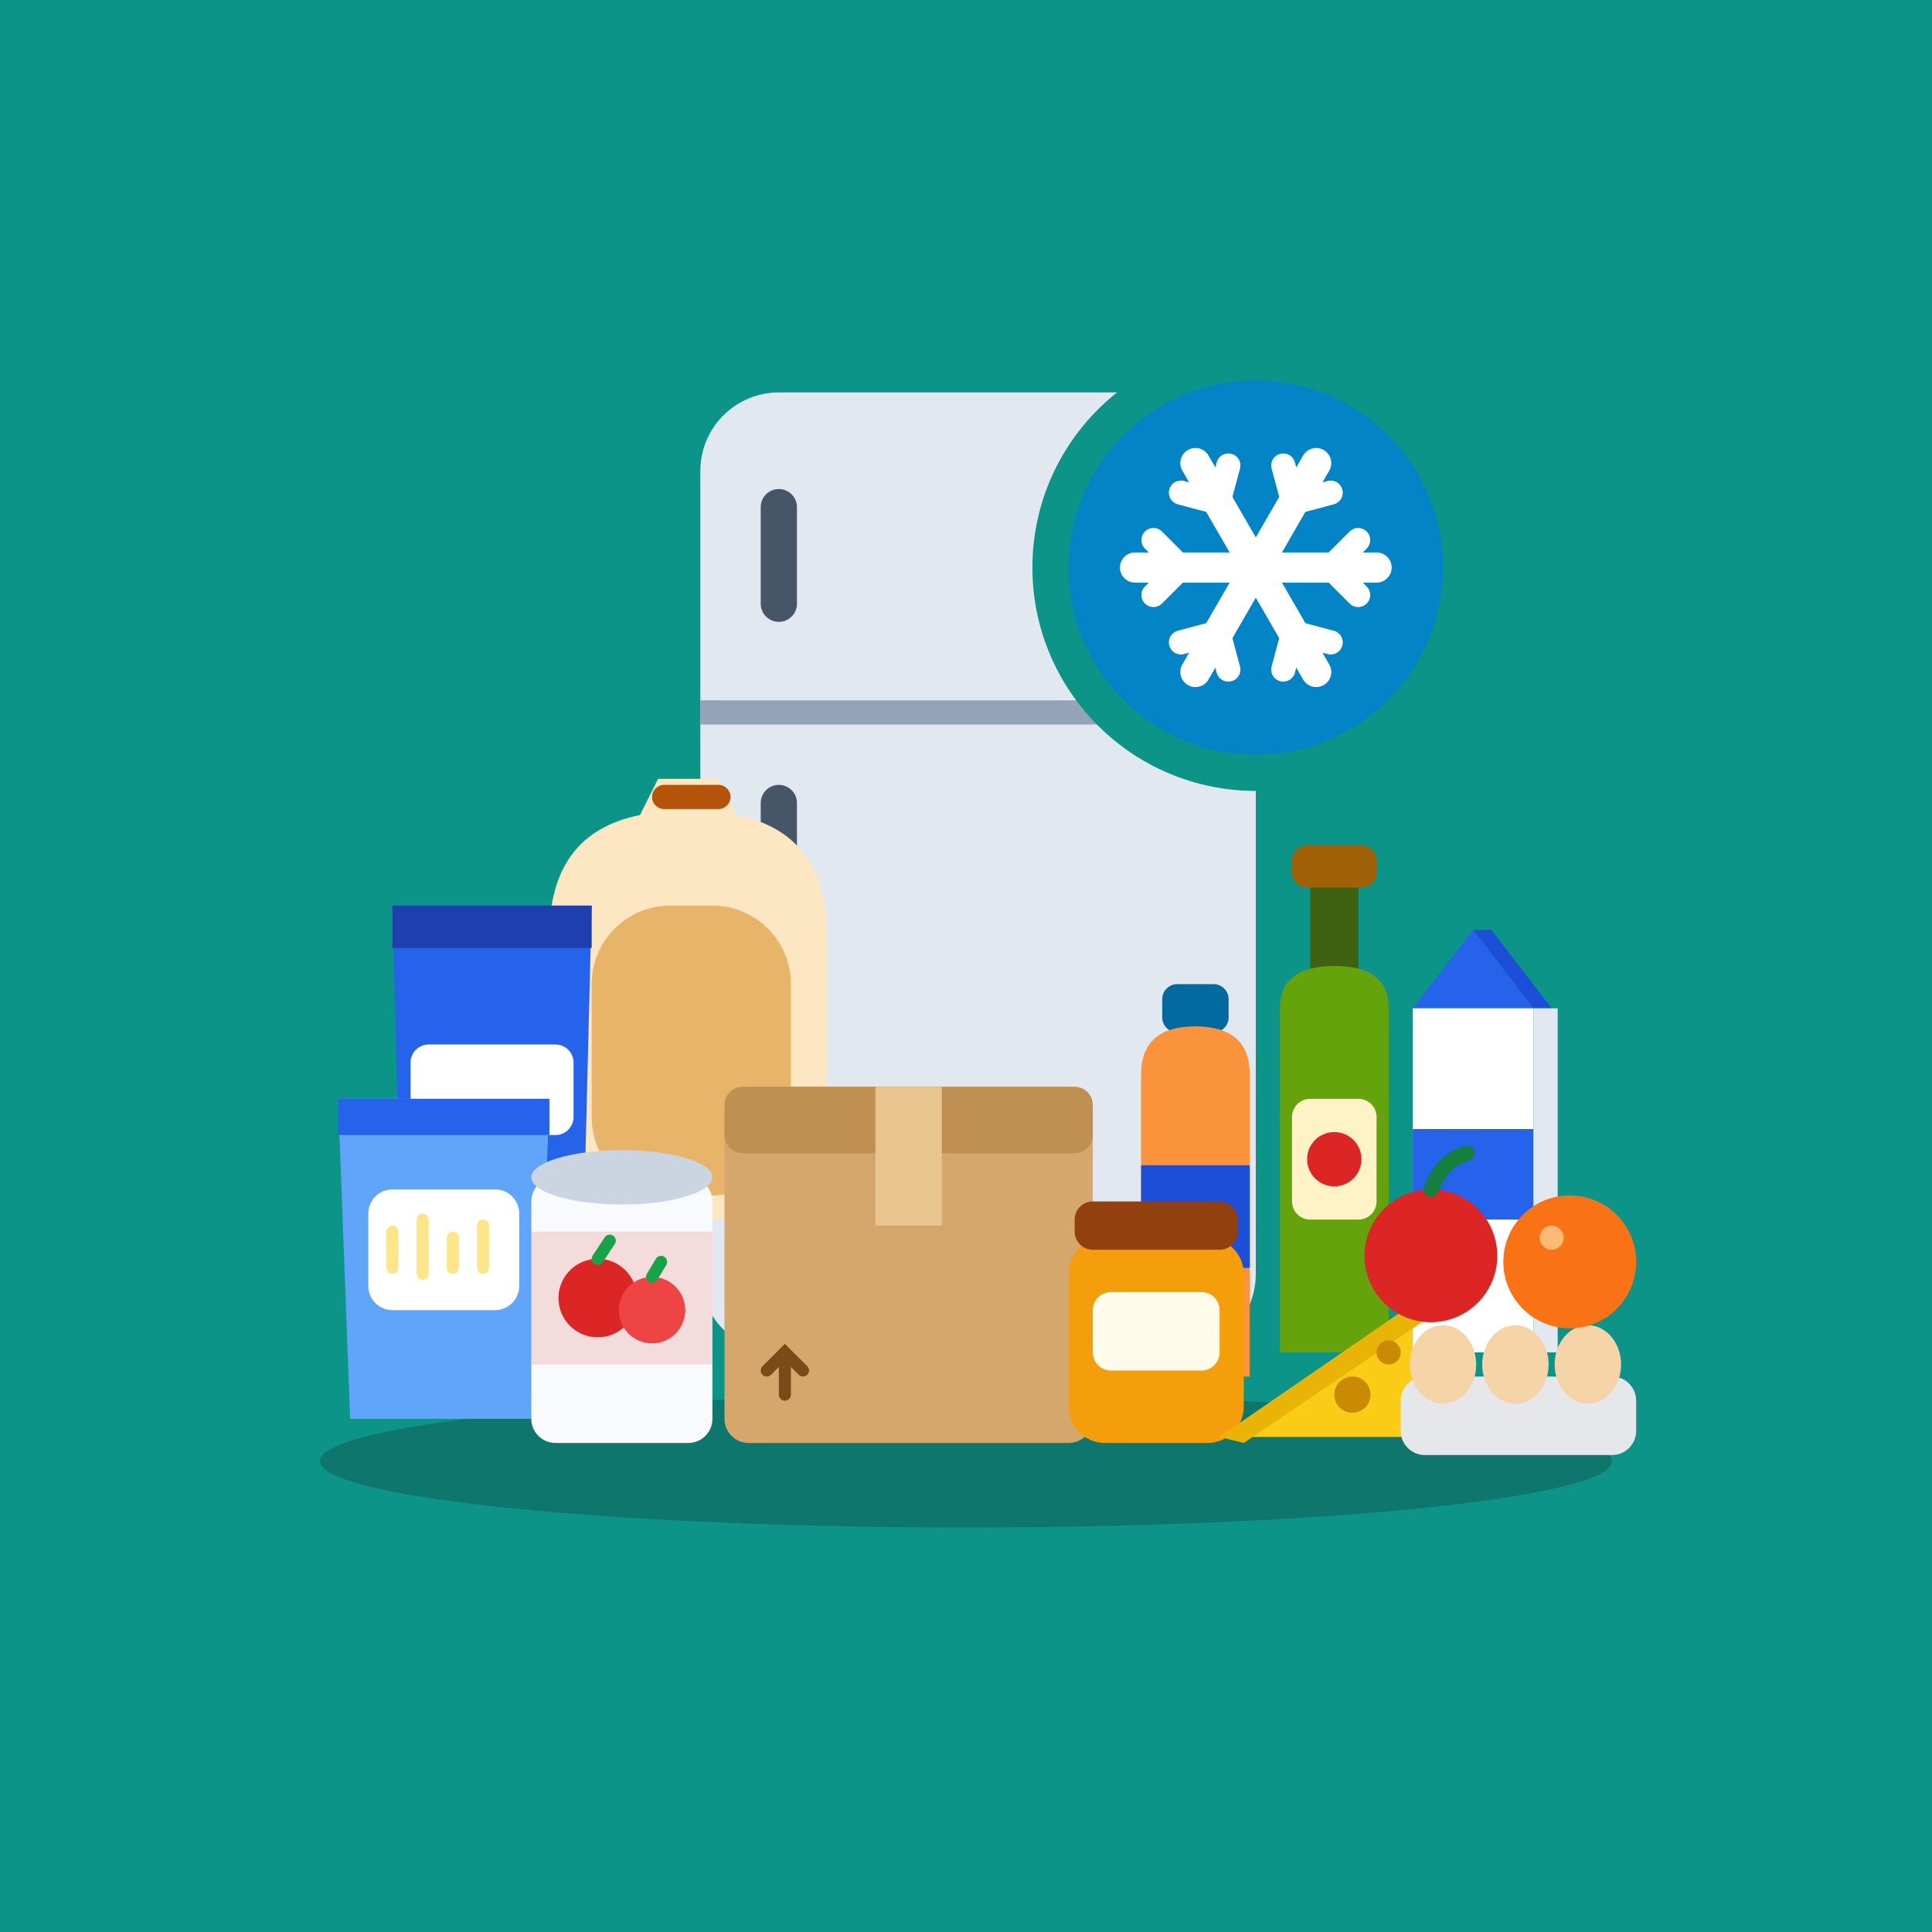
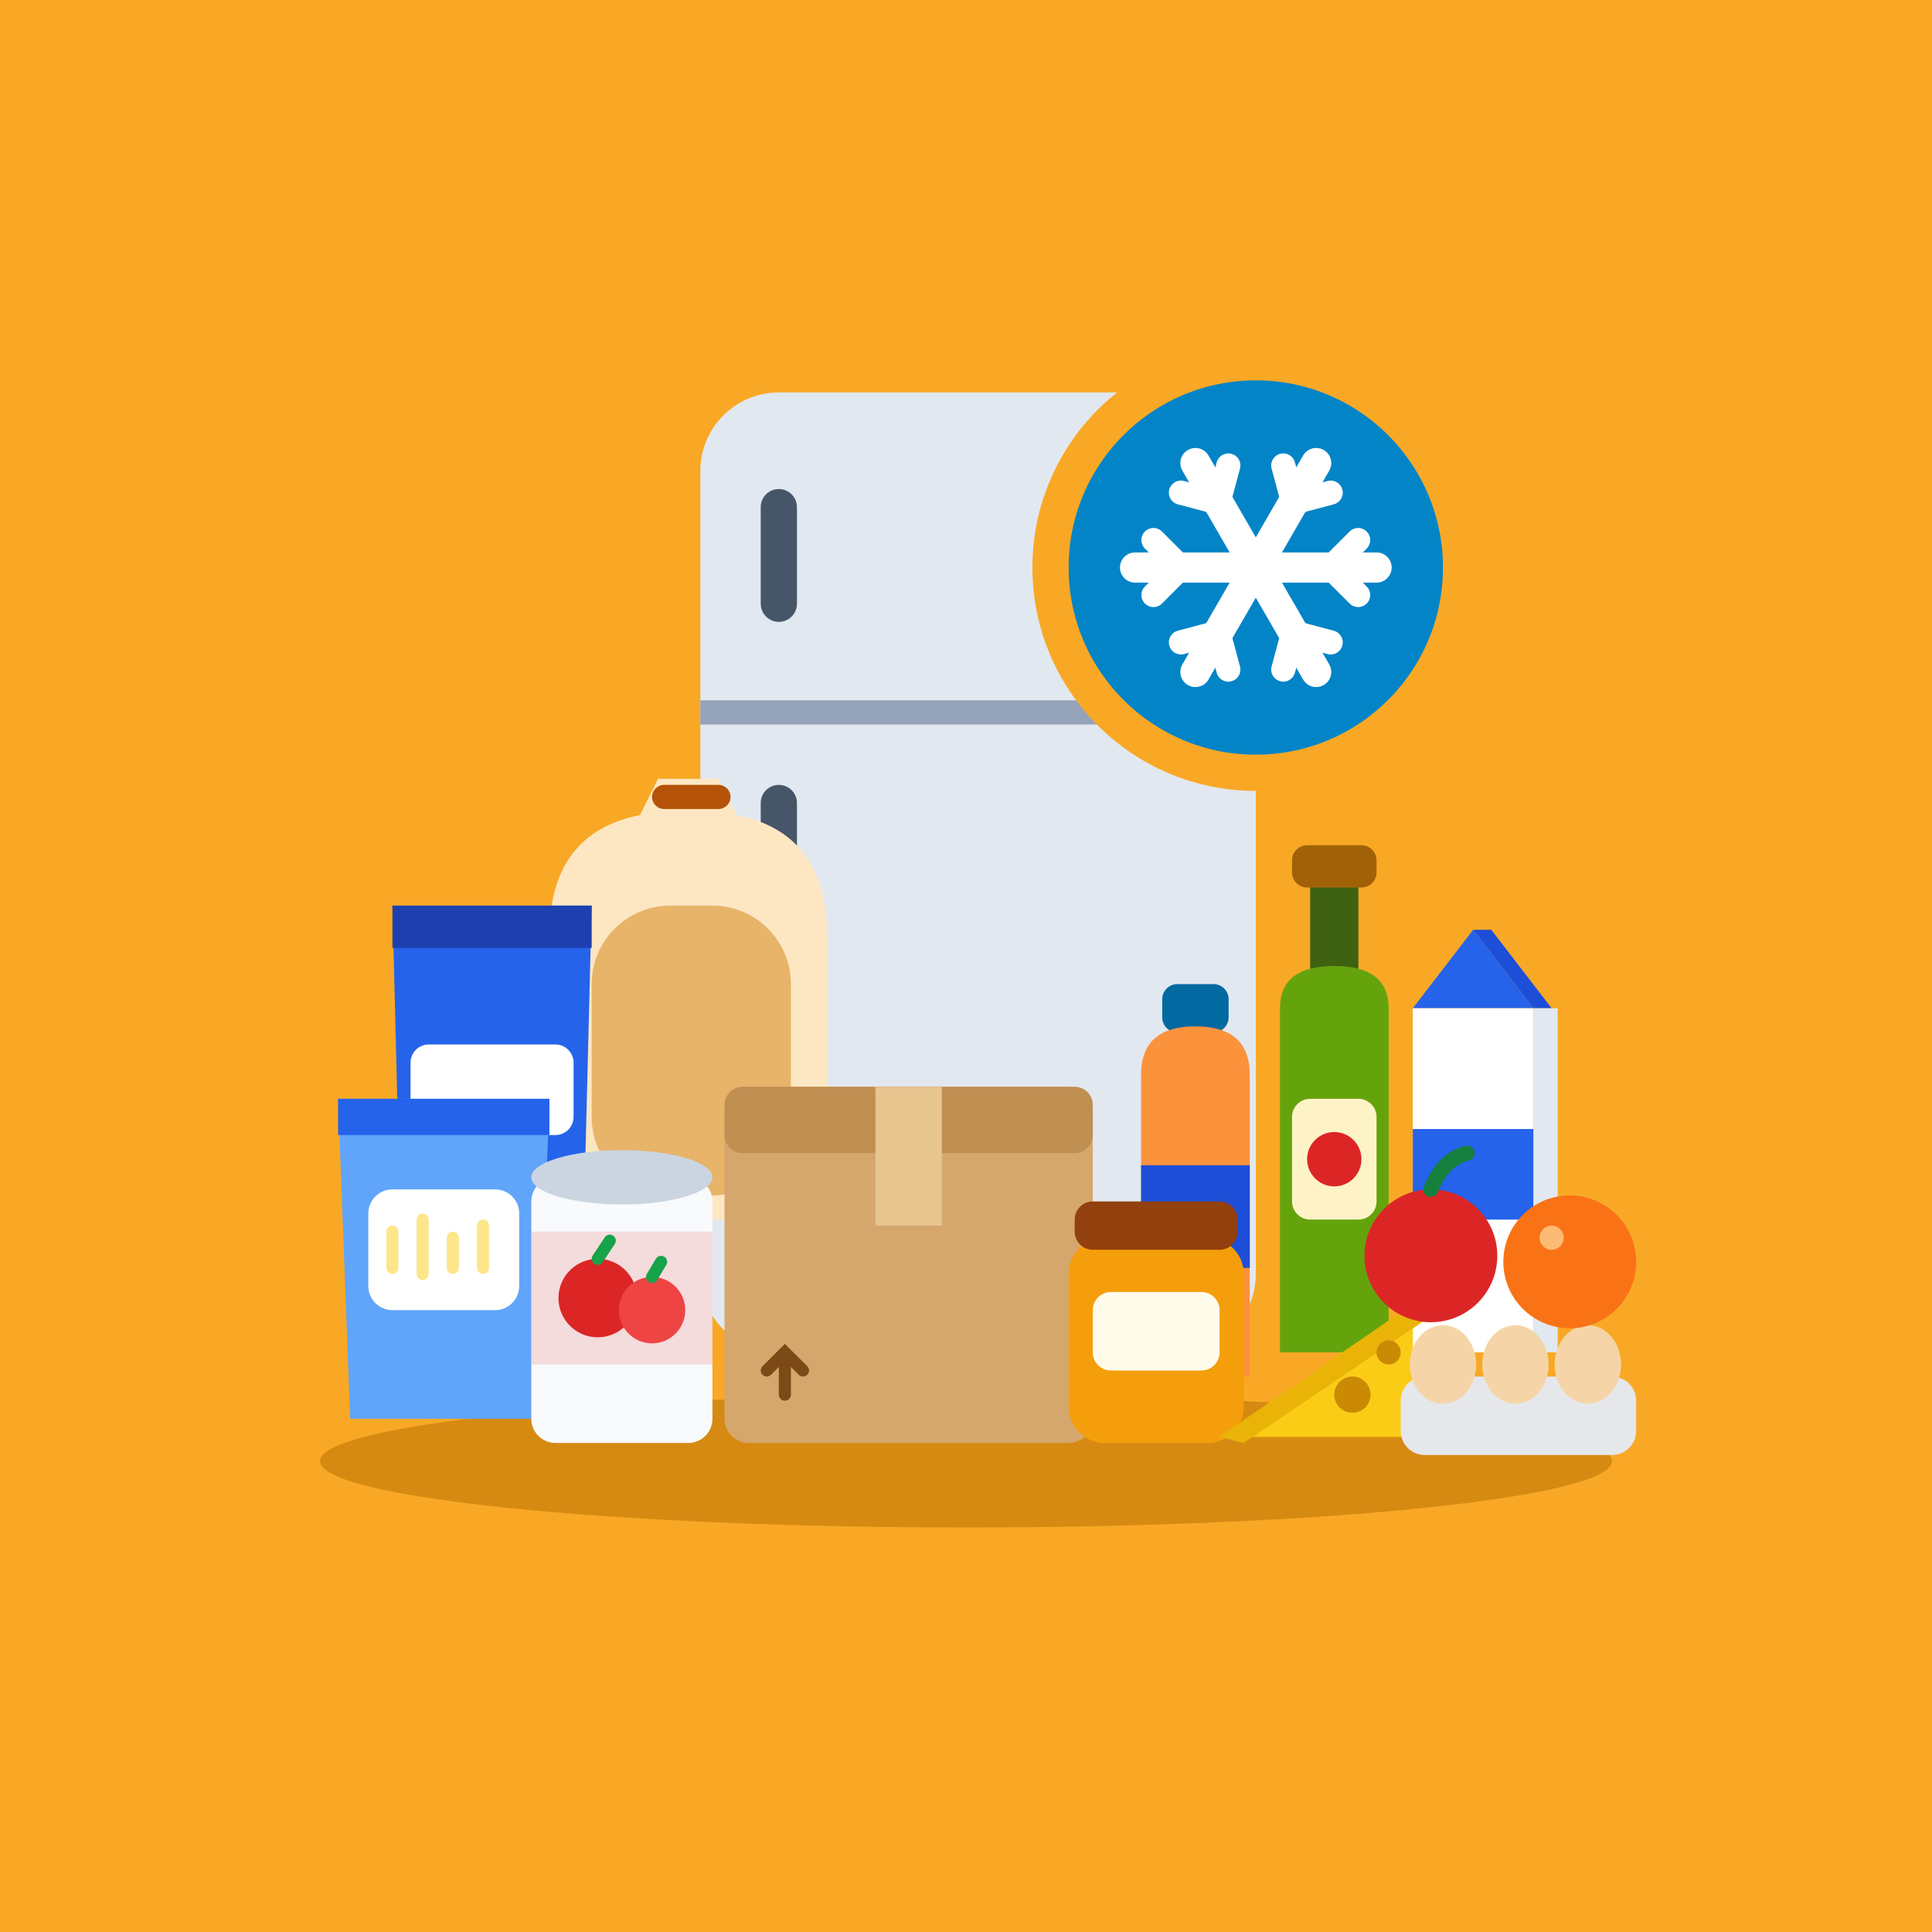
<svg xmlns="http://www.w3.org/2000/svg" viewBox="0 0 512 512" width="512" height="512">
-   <rect width="512" height="512" fill="#0d9488" />
+   <rect width="512" height="512" fill="#f9a825" />
  <g transform="translate(51.2 51.2) scale(0.8)">
-     <ellipse cx="256" cy="420" rx="214" ry="22" fill="#0f766e" />
+     <ellipse cx="256" cy="420" rx="214" ry="22" fill="#d68a12" />
    <rect x="168" y="66" width="184" height="318" rx="26" fill="#e2e8f0" />
    <rect x="168" y="168" width="184" height="8" fill="#94a3b8" />
    <rect x="188" y="98" width="12" height="44" rx="6" fill="#475569" />
    <rect x="188" y="196" width="12" height="70" rx="6" fill="#475569" />
-     <circle cx="352" cy="124" r="68" fill="#0284c7" stroke="#0d9488" stroke-width="12" />
+     <circle cx="352" cy="124" r="68" fill="#0284c7" stroke="#f9a825" stroke-width="12" />
    <line x1="312.0" y1="124.0" x2="392.0" y2="124.0" stroke="#ffffff" stroke-width="10" stroke-linecap="round" />
    <line x1="332.0" y1="89.4" x2="372.0" y2="158.6" stroke="#ffffff" stroke-width="10" stroke-linecap="round" />
    <line x1="372.0" y1="89.4" x2="332.0" y2="158.6" stroke="#ffffff" stroke-width="10" stroke-linecap="round" />
    <line x1="376.8" y1="124.0" x2="385.9" y2="114.9" stroke="#ffffff" stroke-width="8.0" stroke-linecap="round" />
    <line x1="376.8" y1="124.0" x2="385.9" y2="133.1" stroke="#ffffff" stroke-width="8.0" stroke-linecap="round" />
    <line x1="364.4" y1="145.5" x2="376.8" y2="148.8" stroke="#ffffff" stroke-width="8.0" stroke-linecap="round" />
    <line x1="364.4" y1="145.5" x2="361.1" y2="157.8" stroke="#ffffff" stroke-width="8.0" stroke-linecap="round" />
    <line x1="339.6" y1="145.5" x2="342.9" y2="157.8" stroke="#ffffff" stroke-width="8.0" stroke-linecap="round" />
    <line x1="339.6" y1="145.5" x2="327.2" y2="148.8" stroke="#ffffff" stroke-width="8.0" stroke-linecap="round" />
    <line x1="327.2" y1="124.0" x2="318.1" y2="133.1" stroke="#ffffff" stroke-width="8.0" stroke-linecap="round" />
    <line x1="327.2" y1="124.0" x2="318.1" y2="114.9" stroke="#ffffff" stroke-width="8.0" stroke-linecap="round" />
    <line x1="339.6" y1="102.5" x2="327.2" y2="99.2" stroke="#ffffff" stroke-width="8.0" stroke-linecap="round" />
    <line x1="339.6" y1="102.5" x2="342.9" y2="90.2" stroke="#ffffff" stroke-width="8.0" stroke-linecap="round" />
    <line x1="364.4" y1="102.5" x2="361.1" y2="90.2" stroke="#ffffff" stroke-width="8.0" stroke-linecap="round" />
    <line x1="364.4" y1="102.5" x2="376.8" y2="99.2" stroke="#ffffff" stroke-width="8.0" stroke-linecap="round" />
    <path d="M118 340 V246 q0 -34 30 -40 l6 -12 h20 l6 12 q30 6 30 40 V340 Z" fill="#fde7c3" />
    <rect x="132" y="236" width="66" height="96" rx="26" fill="#e7b46a" />
    <rect x="152" y="196" width="26" height="8" rx="4" fill="#b45309" />
    <rect x="370" y="226" width="16" height="34" rx="4" fill="#3f6212" />
    <rect x="364" y="216" width="28" height="14" rx="5" fill="#a16207" />
    <path d="M360 270 q0 -14 18 -14 q18 0 18 14 V384 H360 Z" fill="#65a30d" />
    <rect x="364" y="300" width="28" height="40" rx="6" fill="#fef3c7" />
    <circle cx="378" cy="320" r="9" fill="#dc2626" />
    <rect x="321" y="262" width="22" height="16" rx="5" fill="#0369a1" />
    <path d="M314 292 q0 -16 18 -16 q18 0 18 16 V392 H314 Z" fill="#fb923c" />
    <rect x="314" y="322" width="36" height="34" fill="#1d4ed8" />
    <path d="M404 270 l20 -26 l20 26 Z" fill="#2563eb" />
    <rect x="404" y="270" width="40" height="114" fill="#ffffff" />
    <rect x="404" y="310" width="40" height="30" fill="#2563eb" />
    <path d="M424 244 l20 26 h6 l-20 -26 Z" fill="#1d4ed8" />
    <rect x="444" y="270" width="8" height="114" fill="#e2e8f0" />
    <path d="M66 236 h66 l-4 160 h-58 Z" fill="#2563eb" />
    <rect x="66" y="236" width="66" height="14" fill="#1e40af" />
    <rect x="72" y="282" width="54" height="30" rx="6" fill="#ffffff" />
    <path d="M48 300 h70 l-4 106 h-62 Z" fill="#60a5fa" />
    <rect x="48" y="300" width="70" height="12" fill="#2563eb" />
    <rect x="58" y="330" width="50" height="40" rx="8" fill="#ffffff" />
    <g fill="#fde68a">
      <rect x="64" y="342" width="4" height="16" rx="2" />
      <rect x="74" y="338" width="4" height="22" rx="2" />
      <rect x="84" y="344" width="4" height="14" rx="2" />
      <rect x="94" y="340" width="4" height="18" rx="2" />
    </g>
    <rect x="112" y="326" width="60" height="88" rx="8" fill="#f8fafc" />
    <ellipse cx="142" cy="326" rx="30" ry="9" fill="#cbd5e1" />
    <rect x="112" y="344" width="60" height="44" fill="#dc2626" opacity="0.15" />
    <circle cx="134" cy="366" r="13" fill="#dc2626" />
    <circle cx="152" cy="370" r="11" fill="#ef4444" />
    <path d="M134 353 l4 -6 M152 359 l3 -5" stroke="#16a34a" stroke-width="4" stroke-linecap="round" />
    <rect x="176" y="296" width="122" height="118" rx="8" fill="#d6a76c" />
    <rect x="176" y="296" width="122" height="22" rx="6" fill="#c08f52" />
    <rect x="226" y="296" width="22" height="46" fill="#e8c48f" />
    <path d="M196 384 v14 M190 390 l6 -6 l6 6" stroke="#7c4a16" stroke-width="4" fill="none" stroke-linecap="round" />
    <rect x="290" y="346" width="58" height="68" rx="12" fill="#f59e0b" />
    <rect x="292" y="334" width="54" height="16" rx="6" fill="#92400e" />
    <rect x="298" y="364" width="42" height="26" rx="6" fill="#fffbeb" />
    <path d="M340 412 L404 412 L404 368 Z" fill="#facc15" />
    <path d="M340 412 L404 368 L410 372 L348 414 Z" fill="#eab308" />
    <circle cx="384" cy="398" r="6" fill="#ca8a04" />
    <circle cx="396" cy="384" r="4" fill="#ca8a04" />
    <rect x="400" y="392" width="78" height="26" rx="8" fill="#e5e7eb" />
    <ellipse cx="414" cy="388" rx="11" ry="13" fill="#f5d5a8" />
    <ellipse cx="438" cy="388" rx="11" ry="13" fill="#f5d5a8" />
    <ellipse cx="462" cy="388" rx="11" ry="13" fill="#f5d5a8" />
    <circle cx="410" cy="352" r="22" fill="#dc2626" />
    <path d="M410 330 q4 -10 12 -12" stroke="#15803d" stroke-width="5" fill="none" stroke-linecap="round" />
    <circle cx="456" cy="354" r="22" fill="#f97316" />
    <circle cx="450" cy="346" r="4" fill="#fdba74" />
  </g>
</svg>
